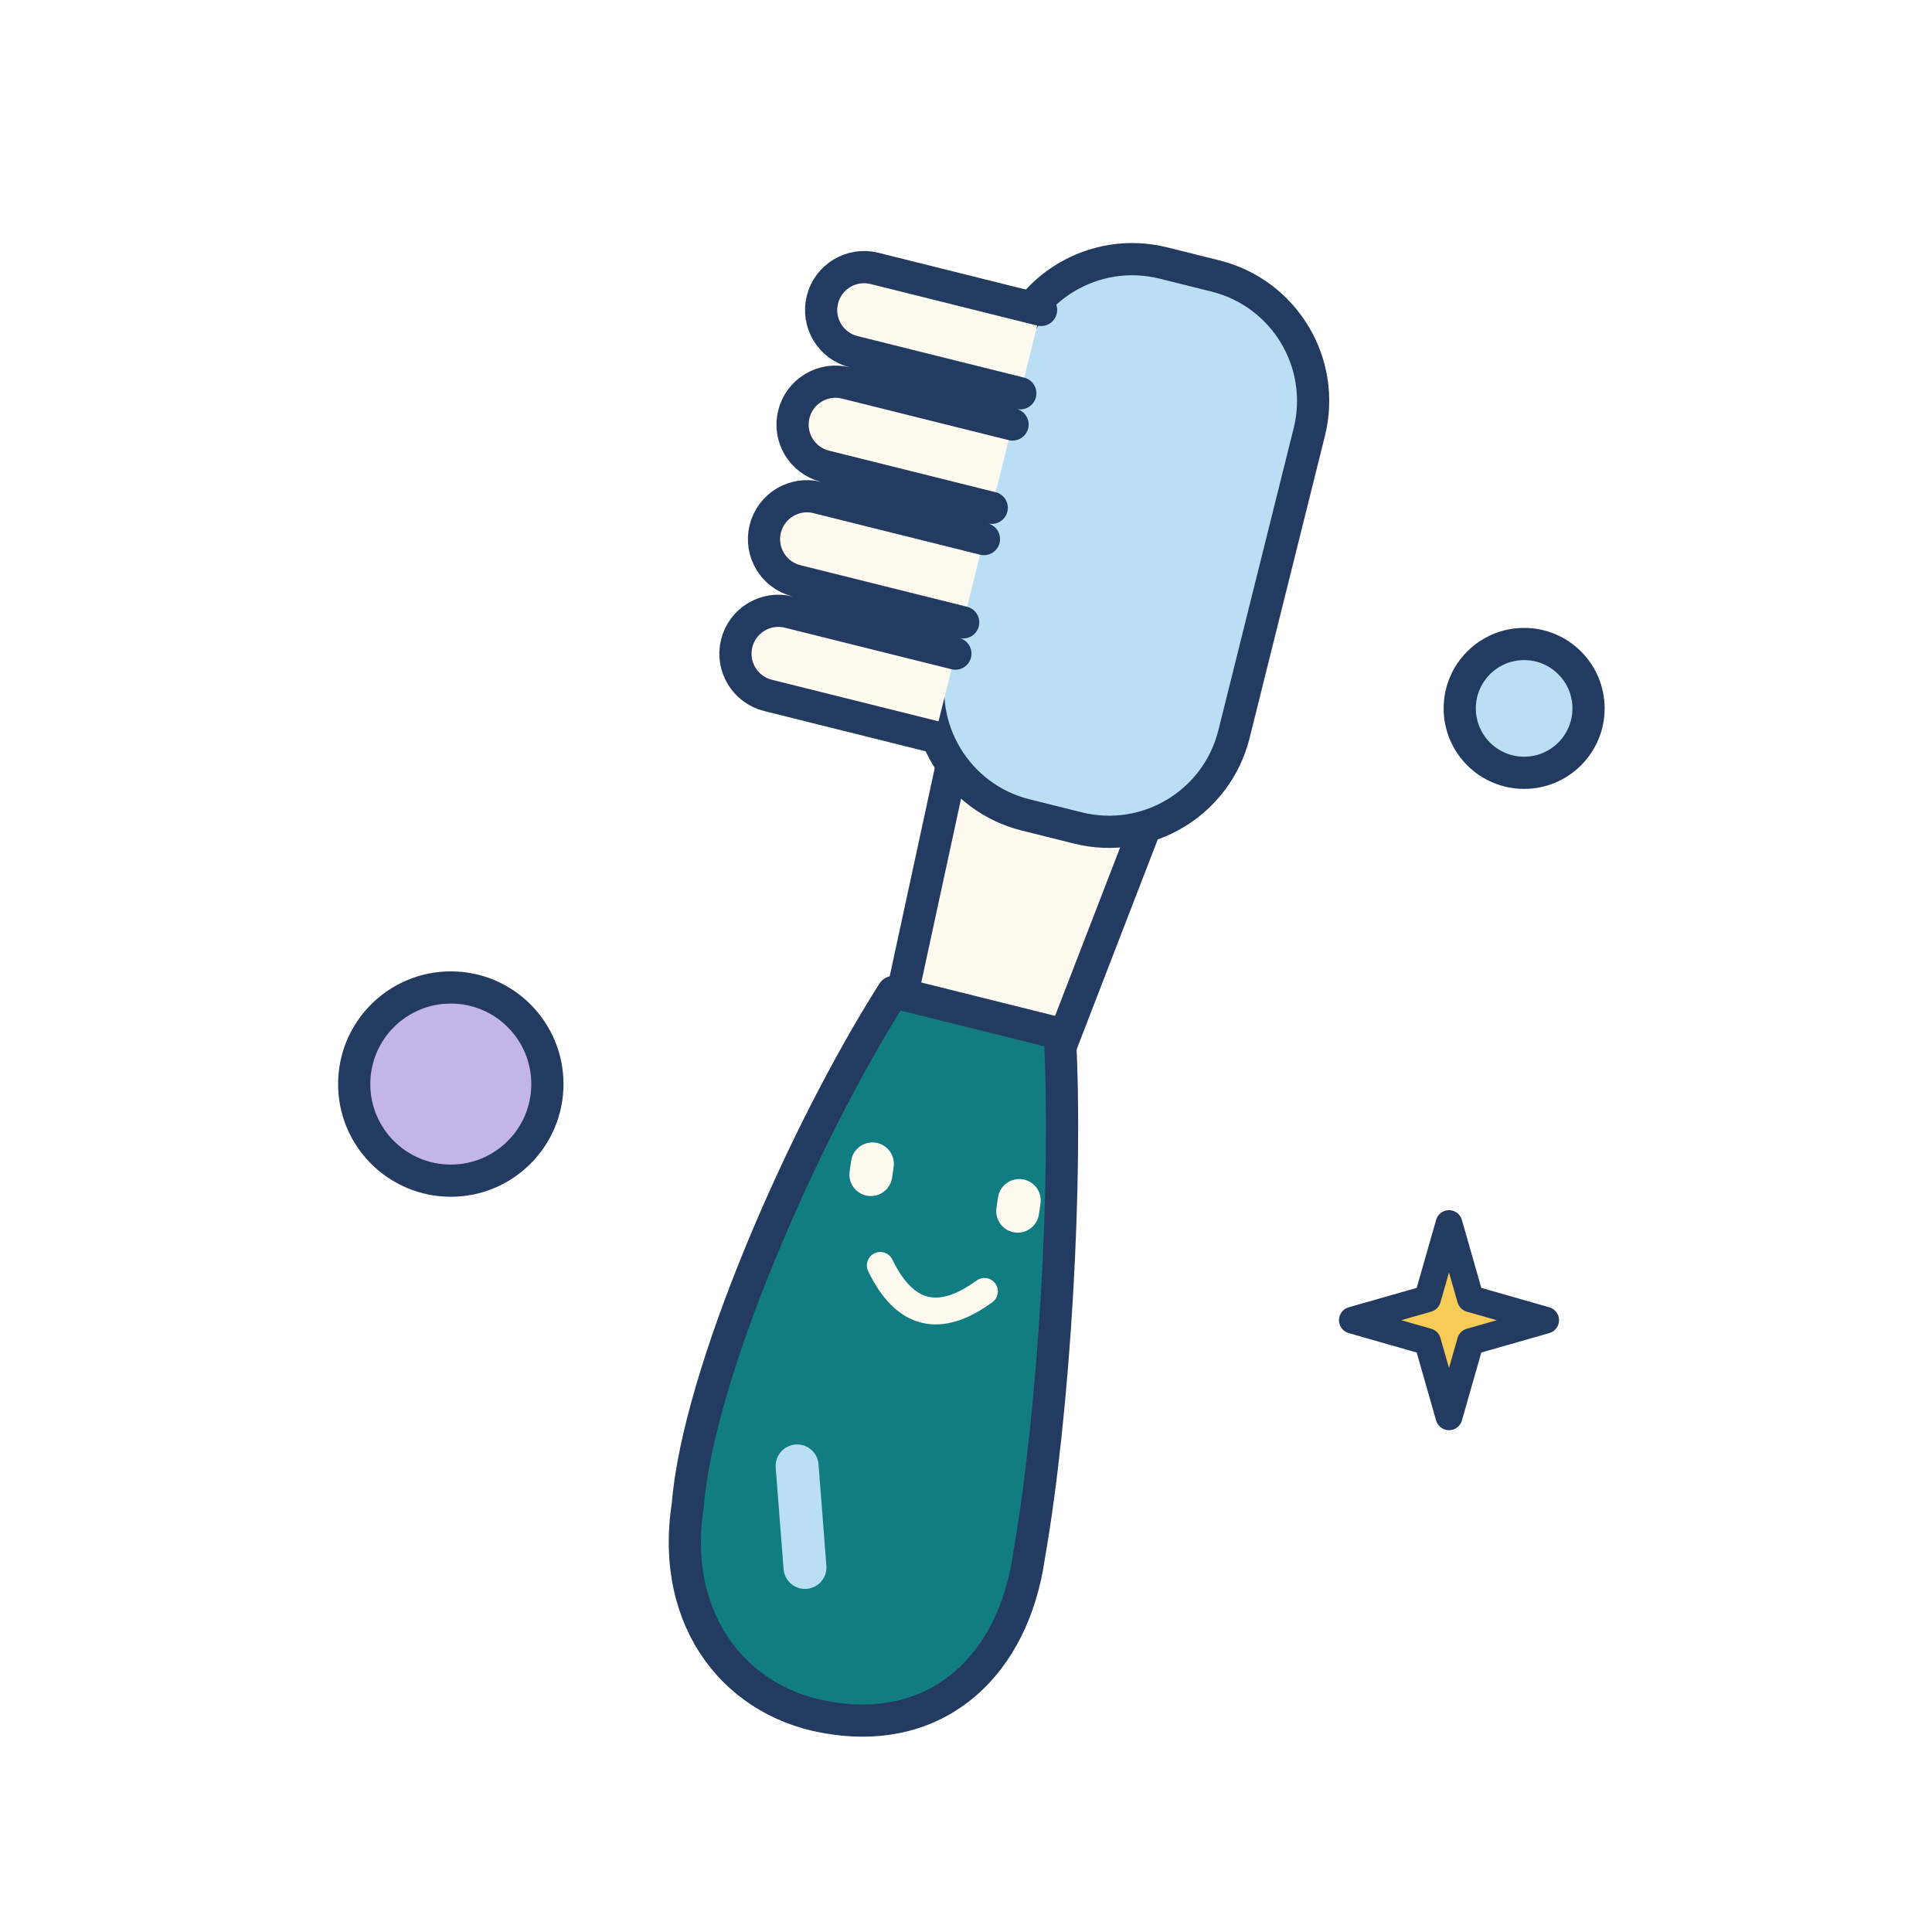
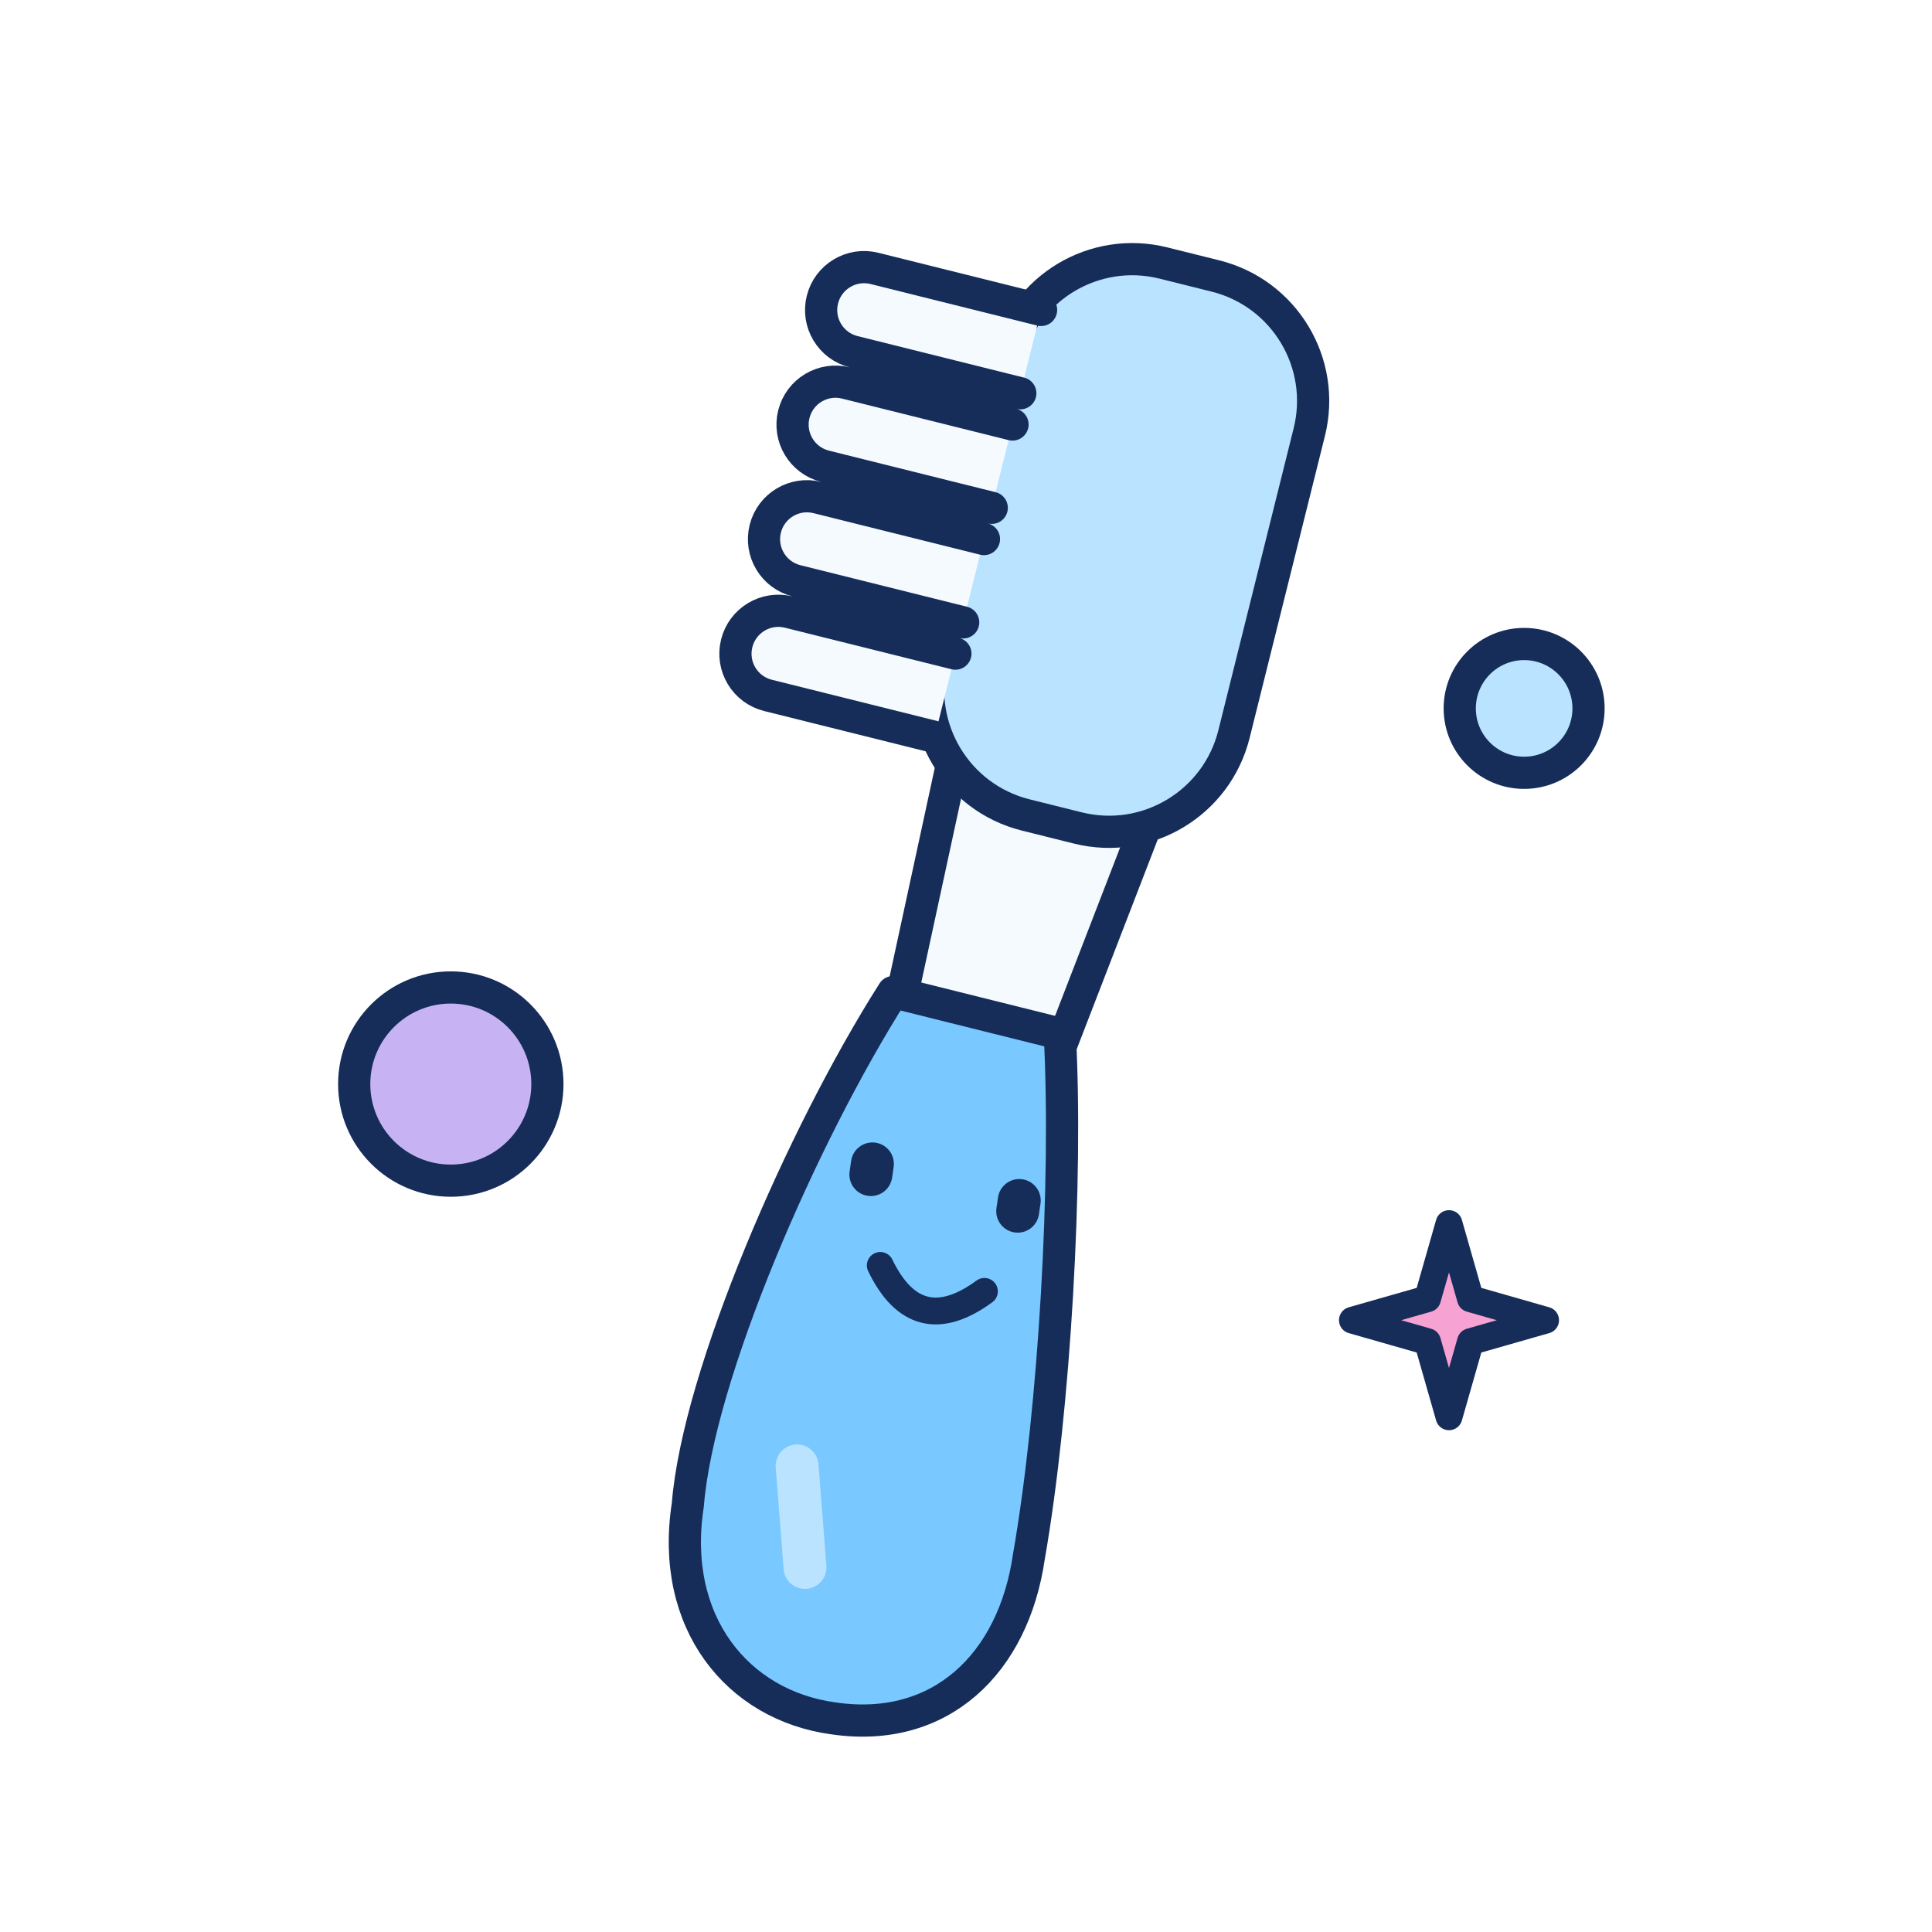
<svg xmlns="http://www.w3.org/2000/svg" width="180" height="180" viewBox="0 0 180 180" aria-hidden="true" focusable="false">
-   <g stroke="#243b61" stroke-width="3" stroke-linecap="round" stroke-linejoin="round">
+   <g stroke="#162d59" stroke-width="3" stroke-linecap="round" stroke-linejoin="round">
    <g transform="rotate(14 90 90)">
-       <path d="M84 66h20l-4 32H85Z" fill="#fffaf0" />
-       <rect x="80" y="22" width="29" height="53" rx="12" fill="#badff5" />
-       <path d="M82 29H66a4 4 0 0 0 0 8h16m0 3H66a4 4 0 0 0 0 8h16m0 3H66a4 4 0 0 0 0 8h16m0 3H66a4 4 0 0 0 0 8h16" fill="#fffaf0" />
-       <path d="M84 94c-5 15-9 39-7 51 1 11 9 17 18 16 10-1 15-9 14-19-1-14-5-35-9-48Z" fill="#117d83" />
-       <path d="M89 119q5 6 10 0" fill="none" stroke="#fffaf0" stroke-width="2.5" />
-       <path d="m86 110 .1 1m14-1 .1 1" fill="none" stroke="#fffaf0" stroke-width="4" />
-       <path d="m86 139 3 9" fill="none" stroke="#badff5" stroke-width="4" />
+       <path d="M84 66h20l-4 32H85Z" fill="#f5faff" />
+       <rect x="80" y="22" width="29" height="53" rx="12" fill="#b9e3ff" />
+       <path d="M82 29H66a4 4 0 0 0 0 8h16m0 3H66a4 4 0 0 0 0 8h16m0 3H66a4 4 0 0 0 0 8h16m0 3H66a4 4 0 0 0 0 8h16" fill="#f5faff" />
+       <path d="M84 94c-5 15-9 39-7 51 1 11 9 17 18 16 10-1 15-9 14-19-1-14-5-35-9-48Z" fill="#79c8ff" />
+       <path d="M89 119q5 6 10 0" fill="none" stroke="#162d59" stroke-width="2.5" />
+       <path d="m86 110 .1 1m14-1 .1 1" fill="none" stroke="#162d59" stroke-width="4" />
+       <path d="m86 139 3 9" fill="none" stroke="#b9e3ff" stroke-width="4" />
    </g>
-     <circle cx="42" cy="101" r="9" fill="#c4b5e7" />
-     <circle cx="142" cy="66" r="6" fill="#badff5" />
-     <path d="m135 114 2 7 7 2-7 2-2 7-2-7-7-2 7-2Z" fill="#f6cc57" stroke-width="2.5" />
+     <circle cx="42" cy="101" r="9" fill="#c7b3f3" />
+     <circle cx="142" cy="66" r="6" fill="#b9e3ff" />
+     <path d="m135 114 2 7 7 2-7 2-2 7-2-7-7-2 7-2Z" fill="#f6a3d3" stroke-width="2.5" />
  </g>
</svg>
